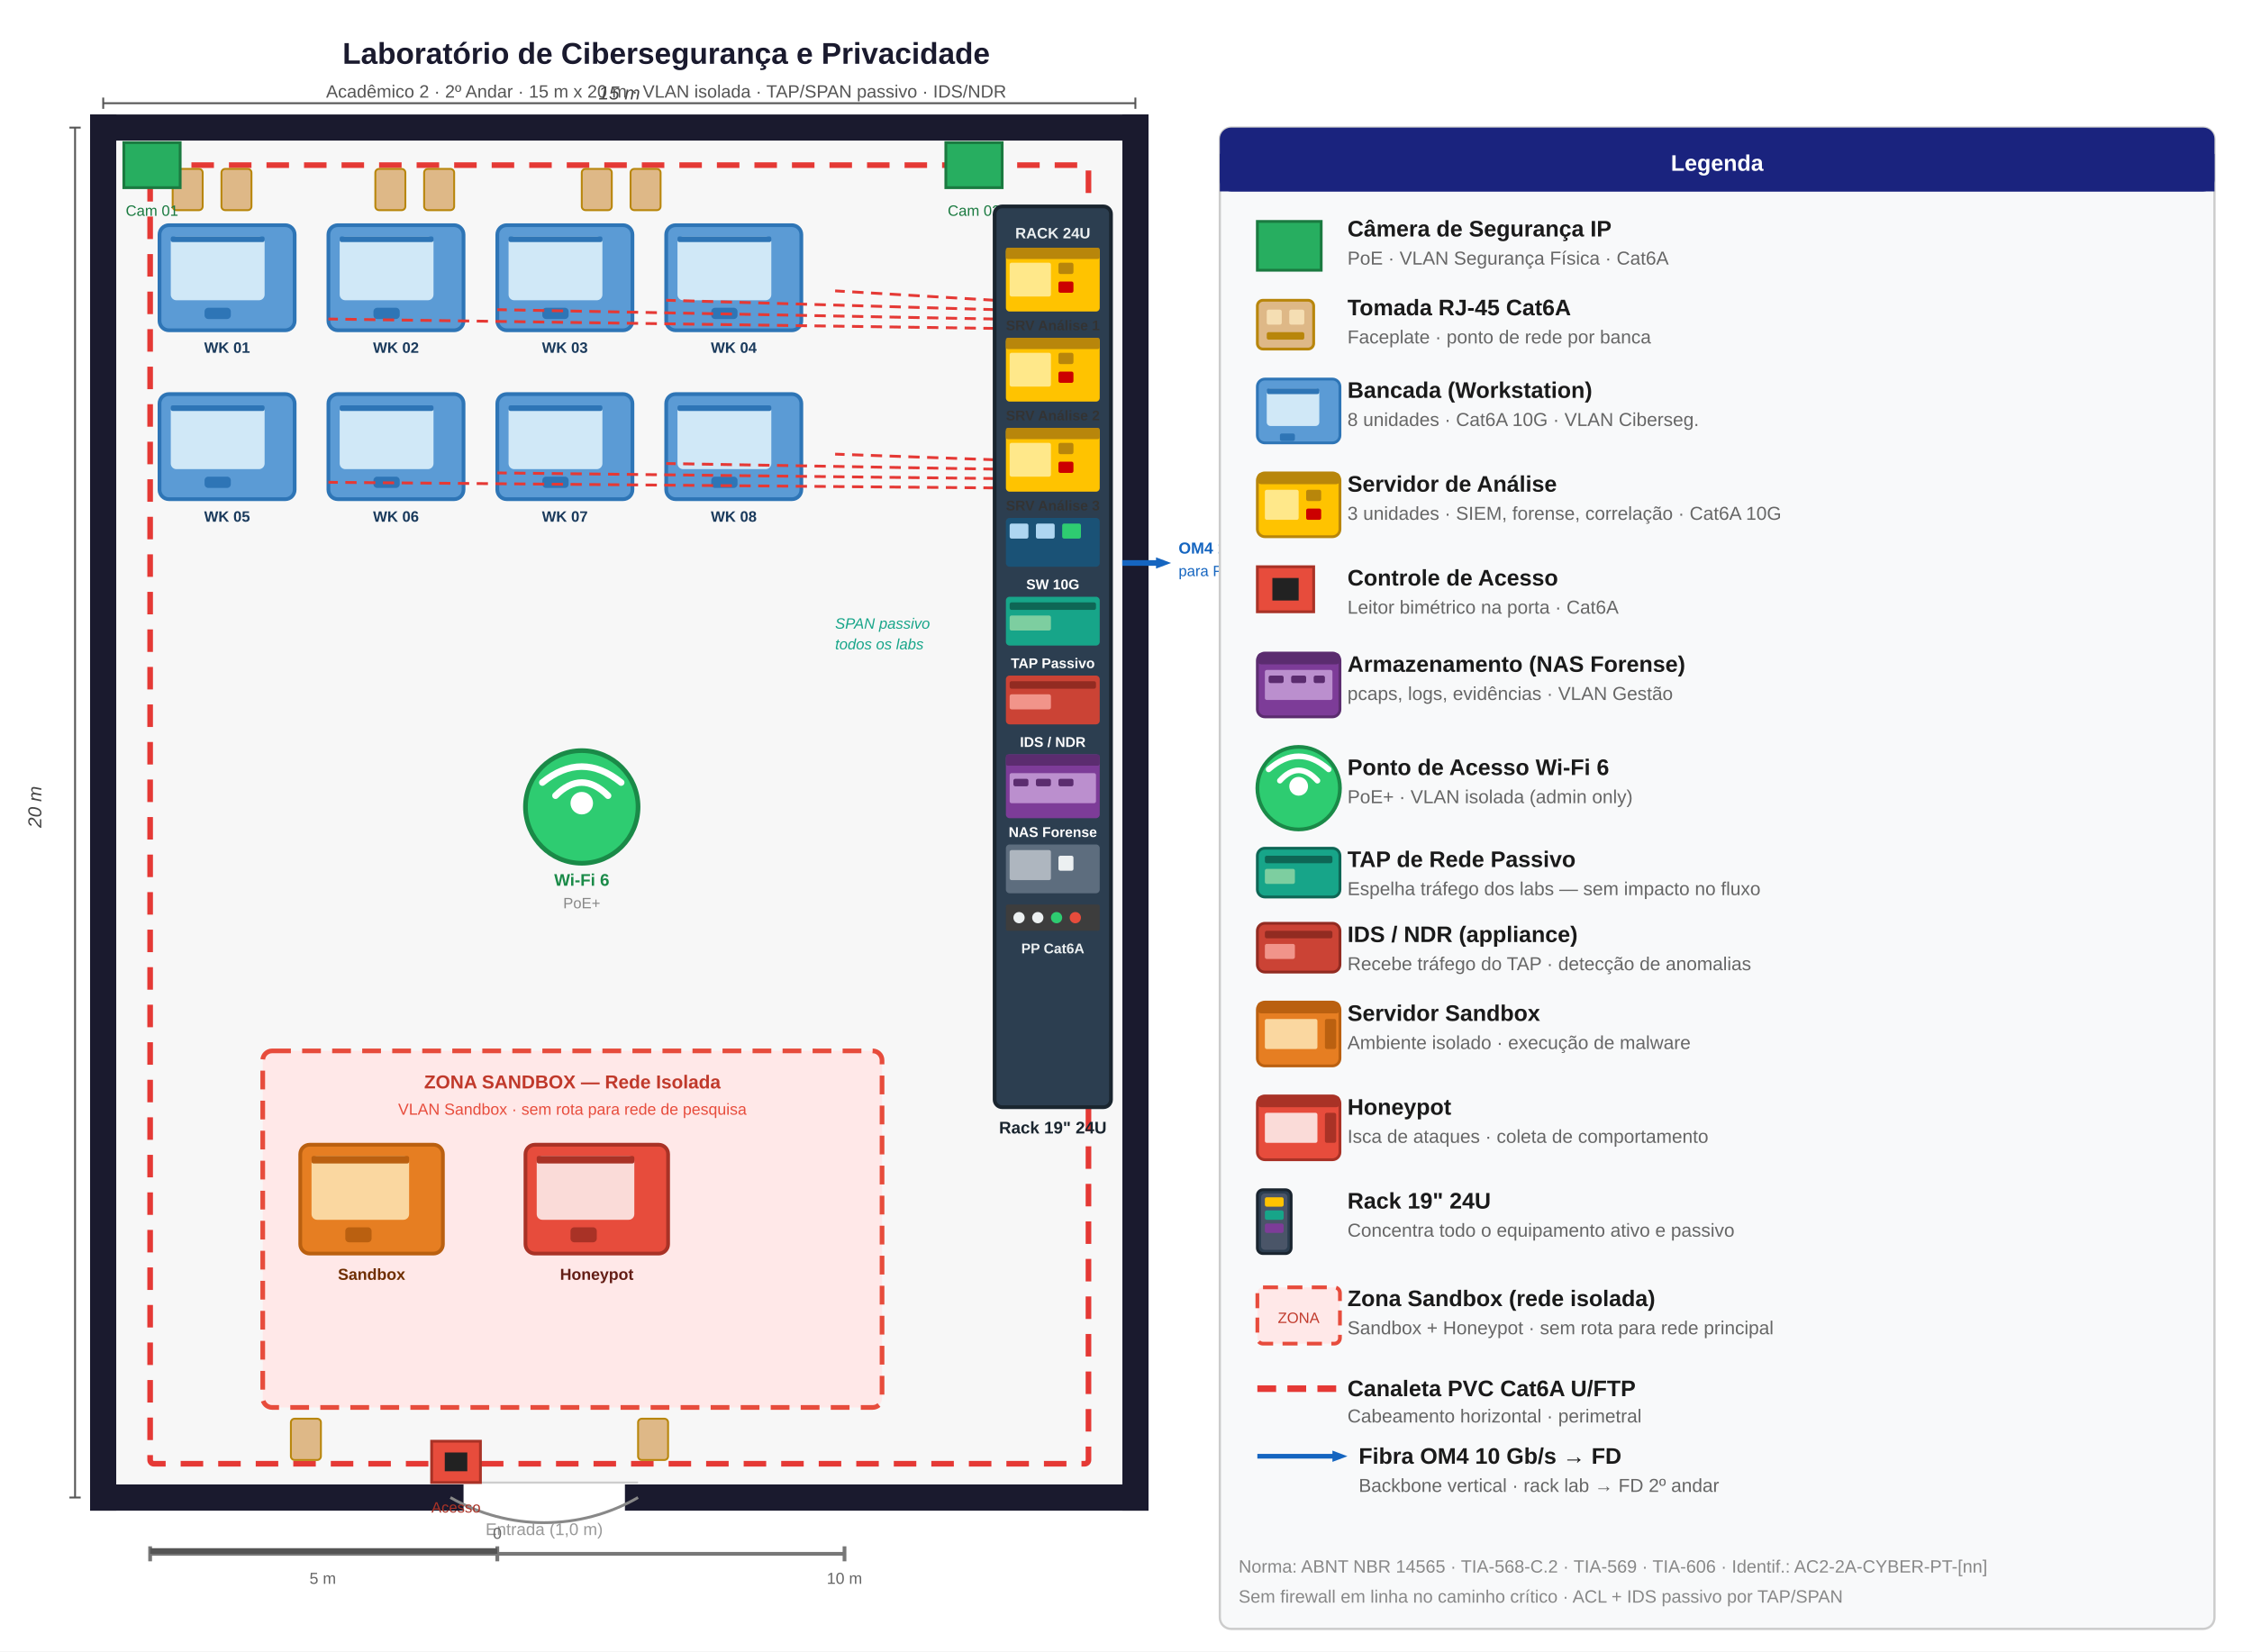
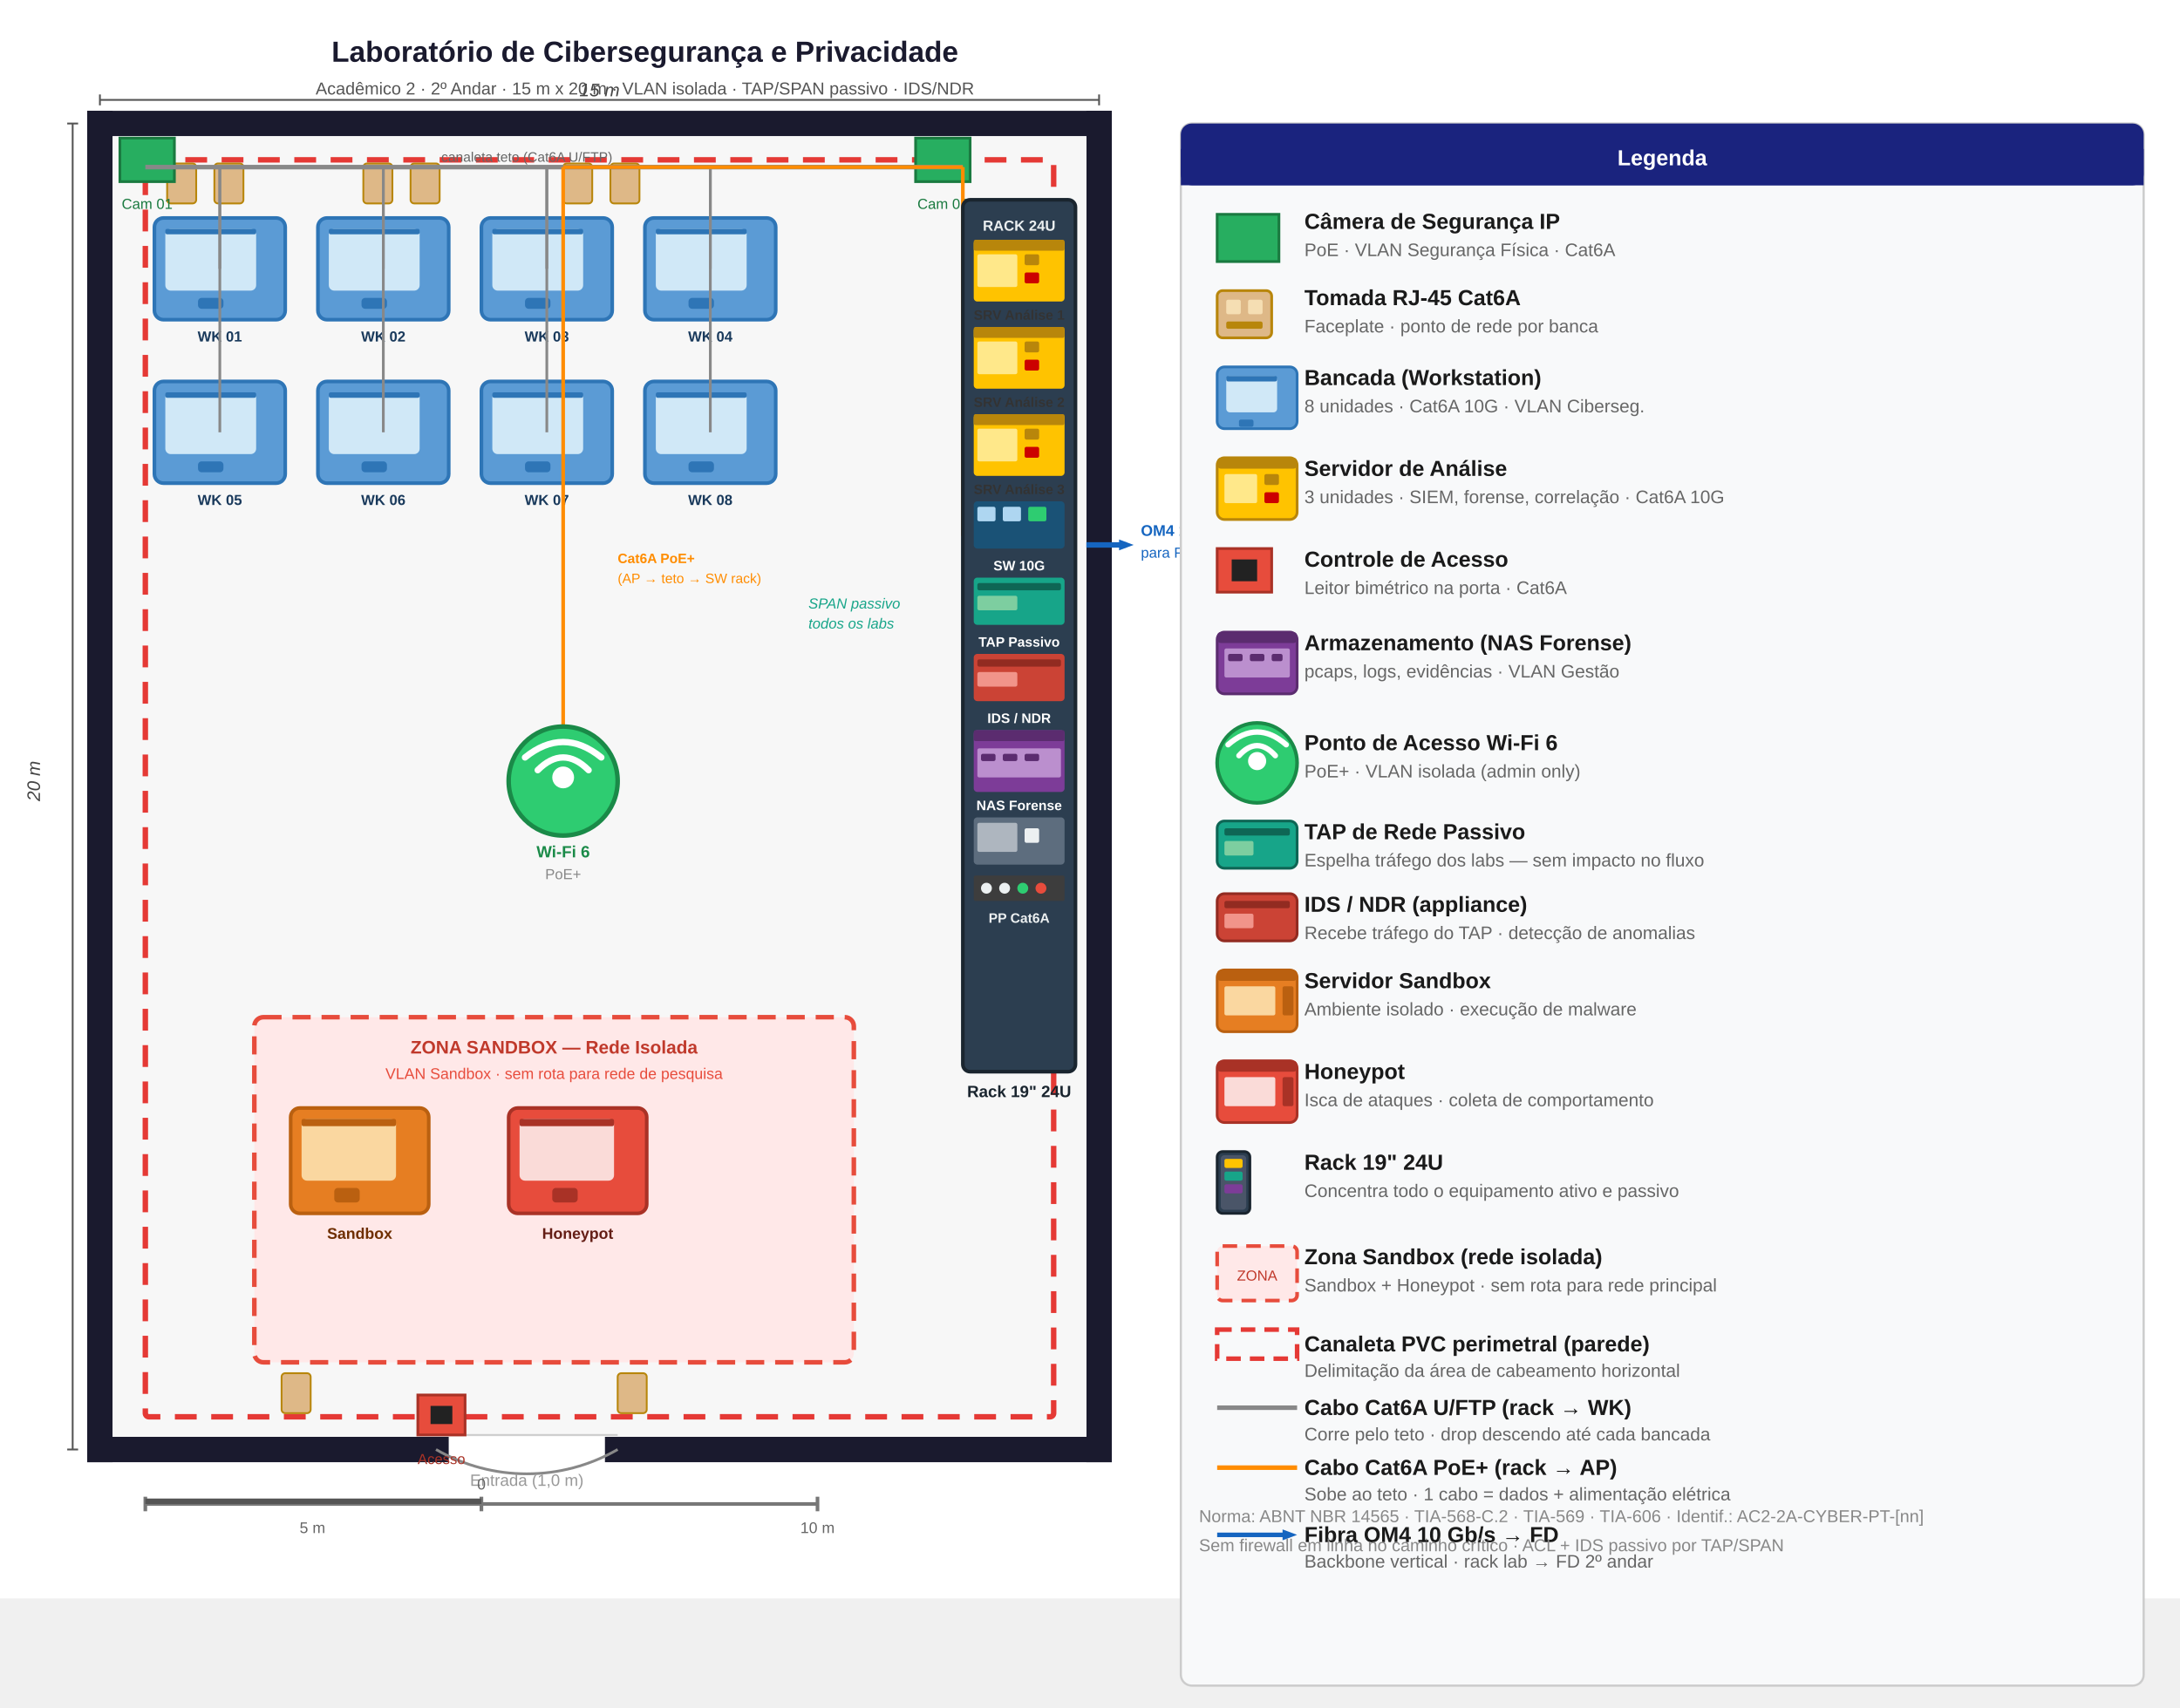
- <svg xmlns="http://www.w3.org/2000/svg" width="1200" height="880" font-family="Arial, sans-serif">
+ <svg xmlns="http://www.w3.org/2000/svg" width="1200" height="940" font-family="Arial, sans-serif">
  <rect width="1200" height="880" fill="white" />
  <text x="355" y="34" text-anchor="middle" font-size="16" font-weight="bold" fill="#1A1A2E">Laboratório de Cibersegurança e Privacidade</text>
  <text x="355" y="52" text-anchor="middle" font-size="9.5" fill="#555">Acadêmico 2 · 2º Andar · 15 m x 20 m · VLAN isolada · TAP/SPAN passivo · IDS/NDR</text>
  <line x1="55" y1="68" x2="605" y2="68" stroke="#1A1A2E" stroke-width="14" stroke-linecap="square" />
  <line x1="605" y1="68" x2="605" y2="798" stroke="#1A1A2E" stroke-width="14" stroke-linecap="square" />
  <line x1="55" y1="68" x2="55" y2="798" stroke="#1A1A2E" stroke-width="14" stroke-linecap="square" />
  <line x1="55" y1="798" x2="240" y2="798" stroke="#1A1A2E" stroke-width="14" stroke-linecap="square" />
  <line x1="340" y1="798" x2="605" y2="798" stroke="#1A1A2E" stroke-width="14" stroke-linecap="square" />
  <rect x="62" y="75" width="536" height="716" fill="#F7F7F7" />
  <path d="M 240,798 A 100,100 0 0 0 340,798" stroke="#888" stroke-width="1.5" fill="none" />
  <line x1="240" y1="790" x2="340" y2="790" stroke="#CCC" stroke-width="1" />
  <text x="290" y="818" text-anchor="middle" font-size="9" fill="#999">Entrada (1,0 m)</text>
  <rect x="140" y="560" width="330" height="190" fill="#FFE8E8" stroke="#E74C3C" stroke-width="2.5" stroke-dasharray="10,6" rx="5" />
  <text x="305" y="580" text-anchor="middle" font-size="10" font-weight="bold" fill="#C0392B">ZONA SANDBOX — Rede Isolada</text>
  <text x="305" y="594" text-anchor="middle" font-size="8.5" fill="#E74C3C">VLAN Sandbox · sem rota para rede de pesquisa</text>
  <rect x="80" y="88" width="500" height="692" fill="none" stroke="#E53935" stroke-width="3" stroke-dasharray="12,8" rx="2" />
  <rect x="92" y="90" width="16" height="22" fill="#DEB887" rx="2" stroke="#B8860B" stroke-width="1" />
  <rect x="118" y="90" width="16" height="22" fill="#DEB887" rx="2" stroke="#B8860B" stroke-width="1" />
  <rect x="200" y="90" width="16" height="22" fill="#DEB887" rx="2" stroke="#B8860B" stroke-width="1" />
  <rect x="226" y="90" width="16" height="22" fill="#DEB887" rx="2" stroke="#B8860B" stroke-width="1" />
  <rect x="310" y="90" width="16" height="22" fill="#DEB887" rx="2" stroke="#B8860B" stroke-width="1" />
  <rect x="336" y="90" width="16" height="22" fill="#DEB887" rx="2" stroke="#B8860B" stroke-width="1" />
  <rect x="155" y="756" width="16" height="22" fill="#DEB887" rx="2" stroke="#B8860B" stroke-width="1" />
  <rect x="340" y="756" width="16" height="22" fill="#DEB887" rx="2" stroke="#B8860B" stroke-width="1" />
  <rect x="66" y="76" width="30" height="24" fill="#27AE60" stroke="#1A7A40" stroke-width="1.5" />
  <text x="81" y="115" text-anchor="middle" font-size="8" fill="#1A7A40">Cam 01</text>
  <rect x="504" y="76" width="30" height="24" fill="#27AE60" stroke="#1A7A40" stroke-width="1.5" />
  <text x="519" y="115" text-anchor="middle" font-size="8" fill="#1A7A40">Cam 02</text>
  <rect x="230" y="768" width="26" height="22" fill="#E74C3C" stroke="#A93226" stroke-width="1.5" />
  <rect x="237" y="774" width="12" height="10" fill="#222" />
  <text x="243" y="806" text-anchor="middle" font-size="8" fill="#A93226">Acesso</text>
  <g transform="translate(85,120)">
    <rect width="72" height="56" fill="#5B9BD5" rx="5" stroke="#2E75B6" stroke-width="2" />
    <rect x="6" y="6" width="50" height="34" fill="#D0E8F7" rx="3" />
    <rect x="6" y="6" width="50" height="3" fill="#2E75B6" rx="1" />
    <rect x="24" y="44" width="14" height="6" fill="#2E75B6" rx="2" />
    <text x="36" y="68" text-anchor="middle" font-size="8" fill="#1A3A5C" font-weight="bold">WK 01</text>
  </g>
  <g transform="translate(175,120)">
    <rect width="72" height="56" fill="#5B9BD5" rx="5" stroke="#2E75B6" stroke-width="2" />
    <rect x="6" y="6" width="50" height="34" fill="#D0E8F7" rx="3" />
    <rect x="6" y="6" width="50" height="3" fill="#2E75B6" rx="1" />
    <rect x="24" y="44" width="14" height="6" fill="#2E75B6" rx="2" />
    <text x="36" y="68" text-anchor="middle" font-size="8" fill="#1A3A5C" font-weight="bold">WK 02</text>
  </g>
  <g transform="translate(265,120)">
    <rect width="72" height="56" fill="#5B9BD5" rx="5" stroke="#2E75B6" stroke-width="2" />
    <rect x="6" y="6" width="50" height="34" fill="#D0E8F7" rx="3" />
    <rect x="6" y="6" width="50" height="3" fill="#2E75B6" rx="1" />
    <rect x="24" y="44" width="14" height="6" fill="#2E75B6" rx="2" />
    <text x="36" y="68" text-anchor="middle" font-size="8" fill="#1A3A5C" font-weight="bold">WK 03</text>
  </g>
  <g transform="translate(355,120)">
    <rect width="72" height="56" fill="#5B9BD5" rx="5" stroke="#2E75B6" stroke-width="2" />
    <rect x="6" y="6" width="50" height="34" fill="#D0E8F7" rx="3" />
    <rect x="6" y="6" width="50" height="3" fill="#2E75B6" rx="1" />
    <rect x="24" y="44" width="14" height="6" fill="#2E75B6" rx="2" />
    <text x="36" y="68" text-anchor="middle" font-size="8" fill="#1A3A5C" font-weight="bold">WK 04</text>
  </g>
  <g transform="translate(85,210)">
    <rect width="72" height="56" fill="#5B9BD5" rx="5" stroke="#2E75B6" stroke-width="2" />
    <rect x="6" y="6" width="50" height="34" fill="#D0E8F7" rx="3" />
    <rect x="6" y="6" width="50" height="3" fill="#2E75B6" rx="1" />
    <rect x="24" y="44" width="14" height="6" fill="#2E75B6" rx="2" />
    <text x="36" y="68" text-anchor="middle" font-size="8" fill="#1A3A5C" font-weight="bold">WK 05</text>
  </g>
  <g transform="translate(175,210)">
    <rect width="72" height="56" fill="#5B9BD5" rx="5" stroke="#2E75B6" stroke-width="2" />
    <rect x="6" y="6" width="50" height="34" fill="#D0E8F7" rx="3" />
    <rect x="6" y="6" width="50" height="3" fill="#2E75B6" rx="1" />
    <rect x="24" y="44" width="14" height="6" fill="#2E75B6" rx="2" />
    <text x="36" y="68" text-anchor="middle" font-size="8" fill="#1A3A5C" font-weight="bold">WK 06</text>
  </g>
  <g transform="translate(265,210)">
    <rect width="72" height="56" fill="#5B9BD5" rx="5" stroke="#2E75B6" stroke-width="2" />
    <rect x="6" y="6" width="50" height="34" fill="#D0E8F7" rx="3" />
    <rect x="6" y="6" width="50" height="3" fill="#2E75B6" rx="1" />
    <rect x="24" y="44" width="14" height="6" fill="#2E75B6" rx="2" />
    <text x="36" y="68" text-anchor="middle" font-size="8" fill="#1A3A5C" font-weight="bold">WK 07</text>
  </g>
  <g transform="translate(355,210)">
    <rect width="72" height="56" fill="#5B9BD5" rx="5" stroke="#2E75B6" stroke-width="2" />
    <rect x="6" y="6" width="50" height="34" fill="#D0E8F7" rx="3" />
    <rect x="6" y="6" width="50" height="3" fill="#2E75B6" rx="1" />
    <rect x="24" y="44" width="14" height="6" fill="#2E75B6" rx="2" />
    <text x="36" y="68" text-anchor="middle" font-size="8" fill="#1A3A5C" font-weight="bold">WK 08</text>
  </g>
-   <line x1="530" y1="160" x2="445" y2="155" stroke="#E53935" stroke-width="1.5" stroke-dasharray="6,4" />
-   <line x1="530" y1="165" x2="355" y2="160" stroke="#E53935" stroke-width="1.5" stroke-dasharray="6,4" />
-   <line x1="530" y1="170" x2="265" y2="165" stroke="#E53935" stroke-width="1.5" stroke-dasharray="6,4" />
-   <line x1="530" y1="175" x2="175" y2="170" stroke="#E53935" stroke-width="1.5" stroke-dasharray="6,4" />
-   <line x1="530" y1="245" x2="445" y2="242" stroke="#E53935" stroke-width="1.5" stroke-dasharray="6,4" />
-   <line x1="530" y1="250" x2="355" y2="247" stroke="#E53935" stroke-width="1.5" stroke-dasharray="6,4" />
-   <line x1="530" y1="255" x2="265" y2="252" stroke="#E53935" stroke-width="1.5" stroke-dasharray="6,4" />
-   <line x1="530" y1="260" x2="175" y2="257" stroke="#E53935" stroke-width="1.5" stroke-dasharray="6,4" />
+   <line x1="80" y1="92" x2="530" y2="92" stroke="#888" stroke-width="2.5" />
+   <line x1="121" y1="92" x2="121" y2="148" stroke="#888" stroke-width="1.5" />
+   <line x1="211" y1="92" x2="211" y2="148" stroke="#888" stroke-width="1.5" />
+   <line x1="301" y1="92" x2="301" y2="148" stroke="#888" stroke-width="1.5" />
+   <line x1="391" y1="92" x2="391" y2="148" stroke="#888" stroke-width="1.5" />
+   <line x1="121" y1="92" x2="121" y2="238" stroke="#888" stroke-width="1.5" />
+   <line x1="211" y1="92" x2="211" y2="238" stroke="#888" stroke-width="1.5" />
+   <line x1="301" y1="92" x2="301" y2="238" stroke="#888" stroke-width="1.5" />
+   <line x1="391" y1="92" x2="391" y2="238" stroke="#888" stroke-width="1.5" />
+   <text x="290" y="89" text-anchor="middle" font-size="7.5" fill="#666">canaleta teto (Cat6A U/FTP)</text>
+   <line x1="310" y1="430" x2="310" y2="92" stroke="#FF8C00" stroke-width="2" />
+   <line x1="310" y1="92" x2="530" y2="92" stroke="#FF8C00" stroke-width="2" />
+   <line x1="530" y1="92" x2="530" y2="295" stroke="#FF8C00" stroke-width="2" />
+   <text x="340" y="310" font-size="7.5" fill="#FF8C00" font-weight="bold">Cat6A PoE+</text>
+   <text x="340" y="321" font-size="7.5" fill="#FF8C00">(AP → teto → SW rack)</text>
  <rect x="530" y="110" width="62" height="480" fill="#2C3E50" rx="4" stroke="#1A252F" stroke-width="2" />
  <text x="561" y="127" text-anchor="middle" font-size="8" fill="#ECF0F1" font-weight="bold">RACK 24U</text>
  <text x="561" y="138" text-anchor="middle" font-size="7" fill="#AAB7B8">(parede leste)</text>
  <rect x="536" y="132" width="50" height="34" fill="#FFC300" rx="2" />
  <rect x="536" y="132" width="50" height="6" fill="#B8860B" rx="1" />
  <rect x="538" y="140" width="22" height="18" fill="#FFE88A" rx="1" />
  <rect x="564" y="140" width="8" height="6" fill="#B8860B" rx="1" />
  <rect x="564" y="150" width="8" height="6" fill="#CC0000" rx="1" />
  <text x="561" y="176" text-anchor="middle" font-size="7.5" fill="#333" font-weight="bold">SRV Análise 1</text>
  <rect x="536" y="180" width="50" height="34" fill="#FFC300" rx="2" />
  <rect x="536" y="180" width="50" height="6" fill="#B8860B" rx="1" />
  <rect x="538" y="188" width="22" height="18" fill="#FFE88A" rx="1" />
  <rect x="564" y="188" width="8" height="6" fill="#B8860B" rx="1" />
  <rect x="564" y="198" width="8" height="6" fill="#CC0000" rx="1" />
  <text x="561" y="224" text-anchor="middle" font-size="7.5" fill="#333" font-weight="bold">SRV Análise 2</text>
  <rect x="536" y="228" width="50" height="34" fill="#FFC300" rx="2" />
  <rect x="536" y="228" width="50" height="6" fill="#B8860B" rx="1" />
  <rect x="538" y="236" width="22" height="18" fill="#FFE88A" rx="1" />
  <rect x="564" y="236" width="8" height="6" fill="#B8860B" rx="1" />
  <rect x="564" y="246" width="8" height="6" fill="#CC0000" rx="1" />
  <text x="561" y="272" text-anchor="middle" font-size="7.5" fill="#333" font-weight="bold">SRV Análise 3</text>
  <rect x="536" y="276" width="50" height="26" fill="#1A5276" rx="2" />
  <rect x="538" y="279" width="10" height="8" fill="#AED6F1" rx="1" />
  <rect x="552" y="279" width="10" height="8" fill="#AED6F1" rx="1" />
  <rect x="566" y="279" width="10" height="8" fill="#2ECC71" rx="1" />
  <text x="561" y="314" text-anchor="middle" font-size="7.5" fill="white" font-weight="bold">SW 10G</text>
  <rect x="536" y="318" width="50" height="26" fill="#17A589" rx="2" />
  <rect x="538" y="321" width="46" height="4" fill="#0E6655" rx="1" />
  <rect x="538" y="328" width="22" height="8" fill="#7DCEA0" rx="1" />
  <text x="561" y="356" text-anchor="middle" font-size="7.5" fill="white" font-weight="bold">TAP Passivo</text>
  <rect x="536" y="360" width="50" height="26" fill="#CB4335" rx="2" />
  <rect x="538" y="363" width="46" height="4" fill="#922B21" rx="1" />
  <rect x="538" y="370" width="22" height="8" fill="#F1948A" rx="1" />
  <text x="561" y="398" text-anchor="middle" font-size="7.5" fill="white" font-weight="bold">IDS / NDR</text>
  <rect x="536" y="402" width="50" height="34" fill="#7D3C98" rx="2" />
  <rect x="536" y="402" width="50" height="6" fill="#5B2C6F" rx="1" />
  <rect x="538" y="412" width="46" height="16" fill="#BB8FCE" rx="1" />
  <rect x="540" y="415" width="8" height="4" fill="#5B2C6F" rx="1" />
  <rect x="552" y="415" width="8" height="4" fill="#5B2C6F" rx="1" />
  <rect x="564" y="415" width="8" height="4" fill="#5B2C6F" rx="1" />
  <text x="561" y="446" text-anchor="middle" font-size="7.5" fill="white" font-weight="bold">NAS Forense</text>
  <rect x="536" y="450" width="50" height="26" fill="#5D6D7E" rx="2" />
  <rect x="538" y="453" width="22" height="16" fill="#AEB6BF" rx="1" />
  <rect x="564" y="456" width="8" height="8" fill="#ECF0F1" rx="1" />
  <text x="561" y="488" text-anchor="middle" font-size="7.5" fill="white" font-weight="bold">UPS / PDU</text>
  <rect x="536" y="482" width="50" height="14" fill="#3D3D3D" rx="1" />
  <circle cx="543" cy="489" r="3" fill="#ECF0F1" />
  <circle cx="553" cy="489" r="3" fill="#ECF0F1" />
  <circle cx="563" cy="489" r="3" fill="#2ECC71" />
  <circle cx="573" cy="489" r="3" fill="#E74C3C" />
  <text x="561" y="508" text-anchor="middle" font-size="7.5" fill="#ECF0F1" font-weight="bold">PP Cat6A</text>
  <text x="561" y="604" text-anchor="middle" font-size="9" fill="#1A252F" font-weight="bold">Rack 19" 24U</text>
  <circle cx="310" cy="430" r="30" fill="#2ECC71" stroke="#1A8A48" stroke-width="2.5" />
  <path d="M296,424 Q310,410 324,424" stroke="white" stroke-width="3.5" fill="none" stroke-linecap="round" />
  <path d="M289,417 Q310,400 331,417" stroke="white" stroke-width="3.5" fill="none" stroke-linecap="round" />
  <circle cx="310" cy="428" r="6" fill="white" />
  <text x="310" y="472" text-anchor="middle" font-size="9" fill="#1A8A48" font-weight="bold">Wi-Fi 6</text>
  <text x="310" y="484" text-anchor="middle" font-size="8" fill="#888">PoE+</text>
  <g transform="translate(160,610)">
    <rect width="76" height="58" fill="#E67E22" rx="5" stroke="#BA6010" stroke-width="2" />
    <rect x="6" y="6" width="52" height="34" fill="#FAD7A0" rx="3" />
    <rect x="6" y="6" width="52" height="4" fill="#BA6010" rx="1" />
    <rect x="24" y="44" width="14" height="8" fill="#BA6010" rx="2" />
    <text x="38" y="72" text-anchor="middle" font-size="8.5" fill="#6E2E00" font-weight="bold">Sandbox</text>
  </g>
  <g transform="translate(280,610)">
    <rect width="76" height="58" fill="#E74C3C" rx="5" stroke="#A93226" stroke-width="2" />
    <rect x="6" y="6" width="52" height="34" fill="#FADBD8" rx="3" />
    <rect x="6" y="6" width="52" height="4" fill="#A93226" rx="1" />
    <rect x="24" y="44" width="14" height="8" fill="#A93226" rx="2" />
    <text x="38" y="72" text-anchor="middle" font-size="8.5" fill="#641E16" font-weight="bold">Honeypot</text>
  </g>
  <line x1="598" y1="300" x2="620" y2="300" stroke="#1565C0" stroke-width="3" />
  <polygon points="616,297 624,300 616,303" fill="#1565C0" />
  <text x="628" y="295" font-size="8.5" fill="#1565C0" font-weight="bold">OM4 10G</text>
  <text x="628" y="307" font-size="8" fill="#1565C0">para FD</text>
  <text x="445" y="335" font-size="8" fill="#17A589" font-style="italic">SPAN passivo</text>
  <text x="445" y="346" font-size="8" fill="#17A589" font-style="italic">todos os labs</text>
  <line x1="55" y1="55" x2="605" y2="55" stroke="#555" stroke-width="1" />
  <line x1="55" y1="52" x2="55" y2="58" stroke="#555" stroke-width="1" />
  <line x1="605" y1="52" x2="605" y2="58" stroke="#555" stroke-width="1" />
  <text x="330" y="53" text-anchor="middle" font-size="10" fill="#444" font-style="italic">15 m</text>
  <line x1="40" y1="68" x2="40" y2="798" stroke="#555" stroke-width="1" />
  <line x1="37" y1="68" x2="43" y2="68" stroke="#555" stroke-width="1" />
  <line x1="37" y1="798" x2="43" y2="798" stroke="#555" stroke-width="1" />
  <text x="22" y="430" text-anchor="middle" font-size="10" fill="#444" font-style="italic" transform="rotate(-90,22,430)">20 m</text>
  <line x1="80" y1="828" x2="450" y2="828" stroke="#777" stroke-width="2" />
  <line x1="80" y1="824" x2="80" y2="832" stroke="#777" stroke-width="2" />
  <line x1="265" y1="824" x2="265" y2="832" stroke="#777" stroke-width="2" />
  <line x1="450" y1="824" x2="450" y2="832" stroke="#777" stroke-width="2" />
  <rect x="80" y="825" width="185" height="3" fill="#555" />
  <text x="172" y="844" text-anchor="middle" font-size="8.5" fill="#666">5 m</text>
  <text x="265" y="820" text-anchor="middle" font-size="8.5" fill="#666">0</text>
  <text x="450" y="844" text-anchor="middle" font-size="8.5" fill="#666">10 m</text>
-   <rect x="650" y="68" width="530" height="800" fill="#F8F9FA" stroke="#CCC" stroke-width="1.2" rx="6" />
+   <rect x="650" y="68" width="530" height="860" fill="#F8F9FA" stroke="#CCC" stroke-width="1.2" rx="6" />
  <rect x="650" y="68" width="530" height="34" fill="#1A237E" rx="6" />
  <rect x="650" y="82" width="530" height="20" fill="#1A237E" />
  <text x="915" y="91" text-anchor="middle" font-size="12" fill="white" font-weight="bold">Legenda</text>
  <rect x="670" y="118" width="34" height="26" fill="#27AE60" stroke="#1A7A40" stroke-width="1.5" />
  <text x="718" y="126" font-size="12" fill="#1A1A1A" font-weight="bold">Câmera de Segurança IP</text>
  <text x="718" y="141" font-size="10" fill="#666">PoE · VLAN Segurança Física · Cat6A</text>
  <rect x="670" y="160" width="30" height="26" fill="#DEB887" rx="3" stroke="#B8860B" stroke-width="1.5" />
  <rect x="675" y="165" width="8" height="8" fill="#F5DEB3" rx="1" />
  <rect x="687" y="165" width="8" height="8" fill="#F5DEB3" rx="1" />
  <rect x="675" y="177" width="20" height="4" fill="#B8860B" rx="1" />
  <text x="718" y="168" font-size="12" fill="#1A1A1A" font-weight="bold">Tomada RJ-45 Cat6A</text>
  <text x="718" y="183" font-size="10" fill="#666">Faceplate · ponto de rede por banca</text>
  <rect x="670" y="202" width="44" height="34" fill="#5B9BD5" rx="4" stroke="#2E75B6" stroke-width="1.5" />
  <rect x="675" y="207" width="28" height="20" fill="#D0E8F7" rx="2" />
  <rect x="675" y="207" width="28" height="3" fill="#2E75B6" rx="1" />
  <rect x="682" y="231" width="8" height="4" fill="#2E75B6" rx="1" />
  <text x="718" y="212" font-size="12" fill="#1A1A1A" font-weight="bold">Bancada (Workstation)</text>
  <text x="718" y="227" font-size="10" fill="#666">8 unidades · Cat6A 10G · VLAN Ciberseg.</text>
  <rect x="670" y="252" width="44" height="34" fill="#FFC300" rx="4" stroke="#B8860B" stroke-width="1.5" />
  <rect x="670" y="252" width="44" height="6" fill="#B8860B" rx="2" />
  <rect x="674" y="261" width="18" height="16" fill="#FFE88A" rx="1" />
  <rect x="696" y="261" width="8" height="6" fill="#B8860B" rx="1" />
  <rect x="696" y="271" width="8" height="6" fill="#CC0000" rx="1" />
  <text x="718" y="262" font-size="12" fill="#1A1A1A" font-weight="bold">Servidor de Análise</text>
  <text x="718" y="277" font-size="10" fill="#666">3 unidades · SIEM, forense, correlação · Cat6A 10G</text>
  <rect x="670" y="302" width="30" height="24" fill="#E74C3C" stroke="#A93226" stroke-width="1.5" />
  <rect x="678" y="308" width="14" height="12" fill="#222" />
  <text x="718" y="312" font-size="12" fill="#1A1A1A" font-weight="bold">Controle de Acesso</text>
  <text x="718" y="327" font-size="10" fill="#666">Leitor bimétrico na porta · Cat6A</text>
  <rect x="670" y="348" width="44" height="34" fill="#7D3C98" rx="4" stroke="#5B2C6F" stroke-width="1.5" />
  <rect x="670" y="348" width="44" height="6" fill="#5B2C6F" rx="2" />
  <rect x="674" y="357" width="36" height="16" fill="#BB8FCE" rx="1" />
  <rect x="676" y="360" width="8" height="4" fill="#5B2C6F" rx="1" />
  <rect x="688" y="360" width="8" height="4" fill="#5B2C6F" rx="1" />
  <rect x="700" y="360" width="6" height="4" fill="#5B2C6F" rx="1" />
  <text x="718" y="358" font-size="12" fill="#1A1A1A" font-weight="bold">Armazenamento (NAS Forense)</text>
  <text x="718" y="373" font-size="10" fill="#666">pcaps, logs, evidências · VLAN Gestão</text>
  <circle cx="692" cy="420" r="22" fill="#2ECC71" stroke="#1A8A48" stroke-width="2" />
  <path d="M682,416 Q692,405 702,416" stroke="white" stroke-width="3" fill="none" stroke-linecap="round" />
  <path d="M676,410 Q692,396 708,410" stroke="white" stroke-width="3" fill="none" stroke-linecap="round" />
  <circle cx="692" cy="419" r="5" fill="white" />
  <text x="718" y="413" font-size="12" fill="#1A1A1A" font-weight="bold">Ponto de Acesso Wi-Fi 6</text>
  <text x="718" y="428" font-size="10" fill="#666">PoE+ · VLAN isolada (admin only)</text>
  <rect x="670" y="452" width="44" height="26" fill="#17A589" rx="4" stroke="#0E6655" stroke-width="1.5" />
  <rect x="674" y="456" width="36" height="4" fill="#0E6655" rx="1" />
  <rect x="674" y="463" width="16" height="8" fill="#7DCEA0" rx="1" />
  <text x="718" y="462" font-size="12" fill="#1A1A1A" font-weight="bold">TAP de Rede Passivo</text>
  <text x="718" y="477" font-size="10" fill="#666">Espelha tráfego dos labs — sem impacto no fluxo</text>
  <rect x="670" y="492" width="44" height="26" fill="#CB4335" rx="4" stroke="#922B21" stroke-width="1.5" />
  <rect x="674" y="496" width="36" height="4" fill="#922B21" rx="1" />
  <rect x="674" y="503" width="16" height="8" fill="#F1948A" rx="1" />
  <text x="718" y="502" font-size="12" fill="#1A1A1A" font-weight="bold">IDS / NDR (appliance)</text>
  <text x="718" y="517" font-size="10" fill="#666">Recebe tráfego do TAP · detecção de anomalias</text>
  <rect x="670" y="534" width="44" height="34" fill="#E67E22" rx="4" stroke="#BA6010" stroke-width="1.5" />
  <rect x="670" y="534" width="44" height="6" fill="#BA6010" rx="2" />
  <rect x="674" y="543" width="28" height="16" fill="#FAD7A0" rx="1" />
  <rect x="706" y="543" width="6" height="16" fill="#BA6010" rx="1" />
  <text x="718" y="544" font-size="12" fill="#1A1A1A" font-weight="bold">Servidor Sandbox</text>
  <text x="718" y="559" font-size="10" fill="#666">Ambiente isolado · execução de malware</text>
  <rect x="670" y="584" width="44" height="34" fill="#E74C3C" rx="4" stroke="#A93226" stroke-width="1.5" />
  <rect x="670" y="584" width="44" height="6" fill="#A93226" rx="2" />
  <rect x="674" y="593" width="28" height="16" fill="#FADBD8" rx="1" />
  <rect x="706" y="593" width="6" height="16" fill="#A93226" rx="1" />
  <text x="718" y="594" font-size="12" fill="#1A1A1A" font-weight="bold">Honeypot</text>
  <text x="718" y="609" font-size="10" fill="#666">Isca de ataques · coleta de comportamento</text>
  <rect x="670" y="634" width="18" height="34" fill="#2C3E50" rx="3" stroke="#1A252F" stroke-width="1.5" />
  <rect x="672" y="636" width="14" height="30" fill="#4A5568" rx="2" />
  <rect x="674" y="638" width="10" height="5" fill="#FFC300" rx="1" />
  <rect x="674" y="645" width="10" height="5" fill="#17A589" rx="1" />
  <rect x="674" y="652" width="10" height="5" fill="#7D3C98" rx="1" />
  <text x="718" y="644" font-size="12" fill="#1A1A1A" font-weight="bold">Rack 19" 24U</text>
  <text x="718" y="659" font-size="10" fill="#666">Concentra todo o equipamento ativo e passivo</text>
  <rect x="670" y="686" width="44" height="30" fill="#FFE8E8" stroke="#E74C3C" stroke-width="2" stroke-dasharray="8,5" rx="3" />
  <text x="692" y="705" text-anchor="middle" font-size="8" fill="#C0392B">ZONA</text>
  <text x="718" y="696" font-size="12" fill="#1A1A1A" font-weight="bold">Zona Sandbox (rede isolada)</text>
  <text x="718" y="711" font-size="10" fill="#666">Sandbox + Honeypot · sem rota para rede principal</text>
-   <line x1="670" y1="740" x2="714" y2="740" stroke="#E53935" stroke-width="3.5" stroke-dasharray="10,6" />
-   <text x="718" y="744" font-size="12" fill="#1A1A1A" font-weight="bold">Canaleta PVC Cat6A U/FTP</text>
-   <text x="718" y="758" font-size="10" fill="#666">Cabeamento horizontal · perimetral</text>
-   <line x1="670" y1="776" x2="714" y2="776" stroke="#1565C0" stroke-width="2.5" />
-   <polygon points="710,773 718,776 710,779" fill="#1565C0" />
-   <text x="724" y="780" font-size="12" fill="#1A1A1A" font-weight="bold">Fibra OM4 10 Gb/s → FD</text>
-   <text x="724" y="795" font-size="10" fill="#666">Backbone vertical · rack lab → FD 2º andar</text>
+   <rect x="670" y="732" width="44" height="16" fill="none" stroke="#E53935" stroke-width="2.5" stroke-dasharray="8,5" />
+   <text x="718" y="744" font-size="12" fill="#1A1A1A" font-weight="bold">Canaleta PVC perimetral (parede)</text>
+   <text x="718" y="758" font-size="10" fill="#666">Delimitação da área de cabeamento horizontal</text>
+   <line x1="670" y1="775" x2="714" y2="775" stroke="#888" stroke-width="2.5" />
+   <text x="718" y="779" font-size="12" fill="#1A1A1A" font-weight="bold">Cabo Cat6A U/FTP (rack → WK)</text>
+   <text x="718" y="793" font-size="10" fill="#666">Corre pelo teto · drop descendo até cada bancada</text>
+   <line x1="670" y1="808" x2="714" y2="808" stroke="#FF8C00" stroke-width="2.5" />
+   <text x="718" y="812" font-size="12" fill="#1A1A1A" font-weight="bold">Cabo Cat6A PoE+ (rack → AP)</text>
+   <text x="718" y="826" font-size="10" fill="#666">Sobe ao teto · 1 cabo = dados + alimentação elétrica</text>
+   <line x1="670" y1="845" x2="710" y2="845" stroke="#1565C0" stroke-width="2.5" />
+   <polygon points="706,842 714,845 706,848" fill="#1565C0" />
+   <text x="718" y="849" font-size="12" fill="#1A1A1A" font-weight="bold">Fibra OM4 10 Gb/s → FD</text>
+   <text x="718" y="863" font-size="10" fill="#666">Backbone vertical · rack lab → FD 2º andar</text>
  <text x="660" y="838" font-size="9.5" fill="#888">Norma: ABNT NBR 14565 · TIA-568-C.2 · TIA-569 · TIA-606 · Identif.: AC2-2A-CYBER-PT-[nn]</text>
  <text x="660" y="854" font-size="9.5" fill="#888">Sem firewall em linha no caminho crítico · ACL + IDS passivo por TAP/SPAN</text>
</svg>
